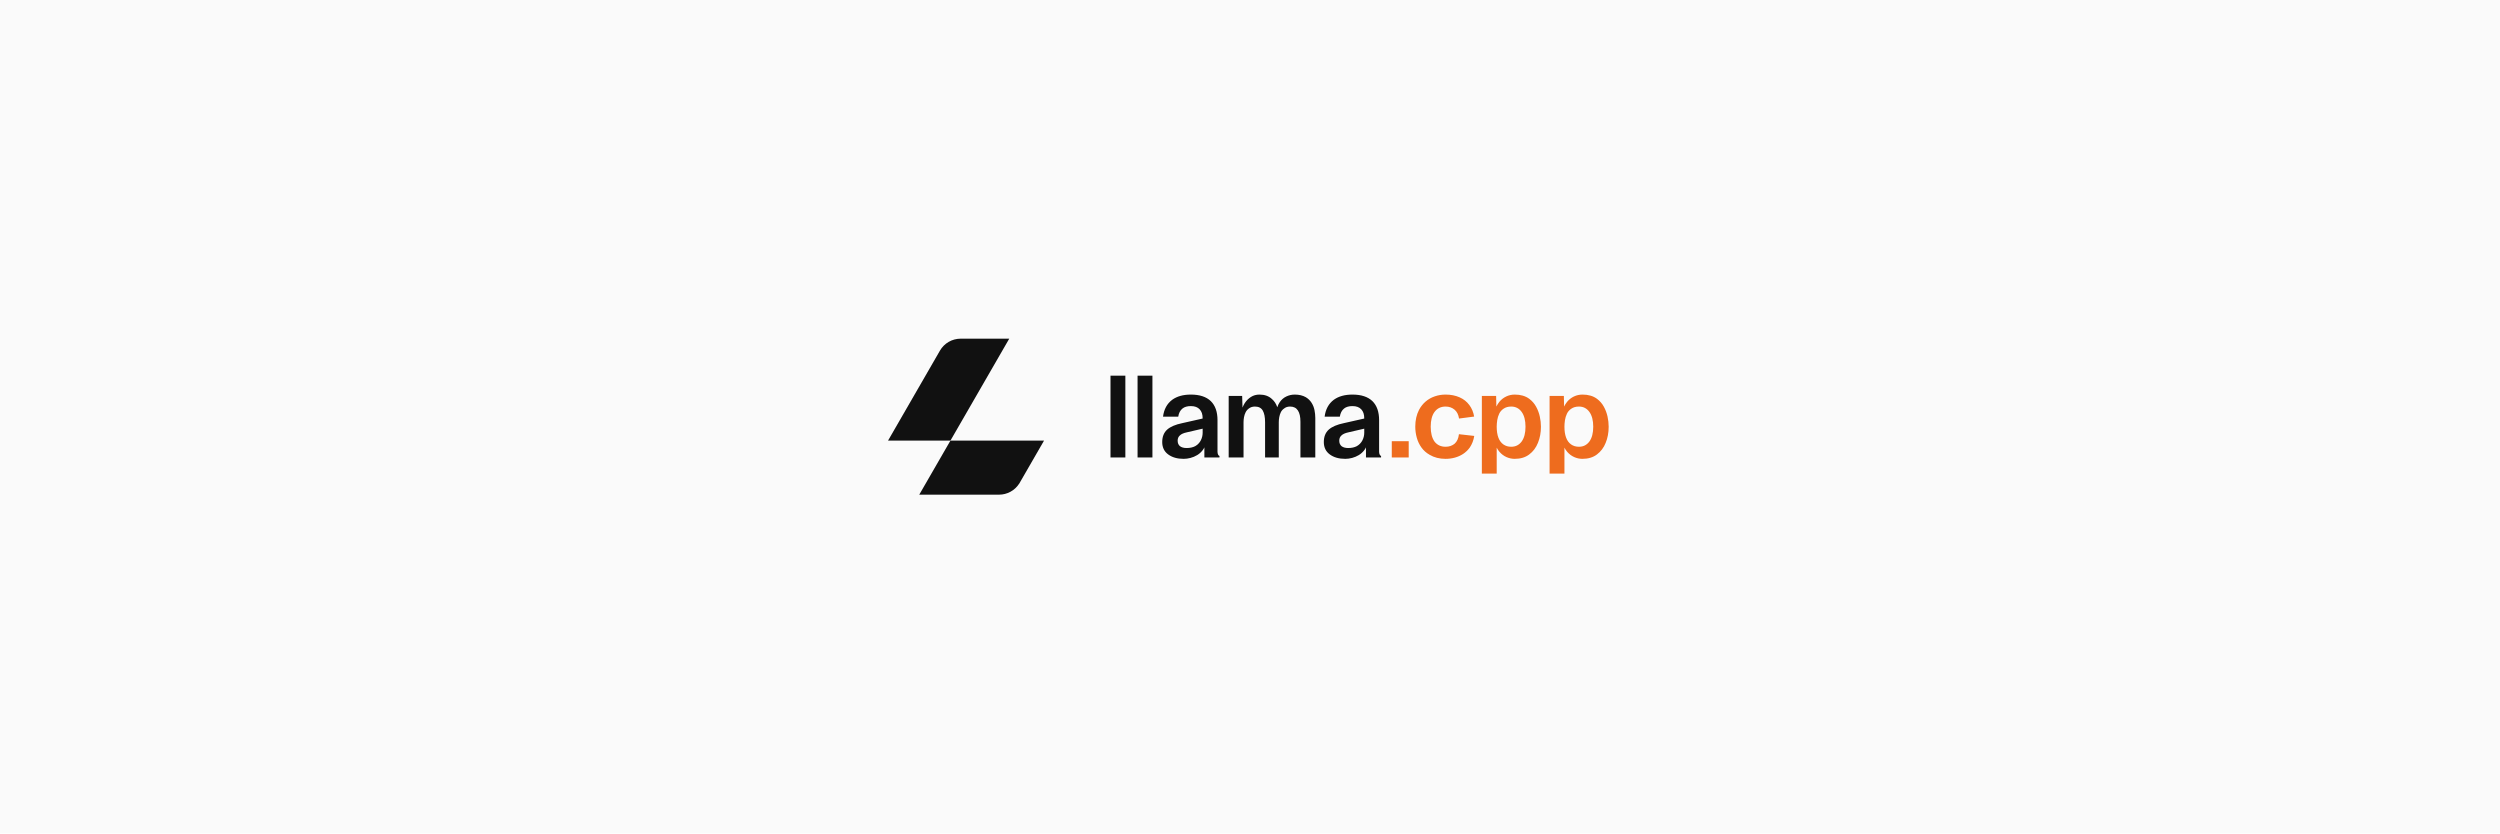
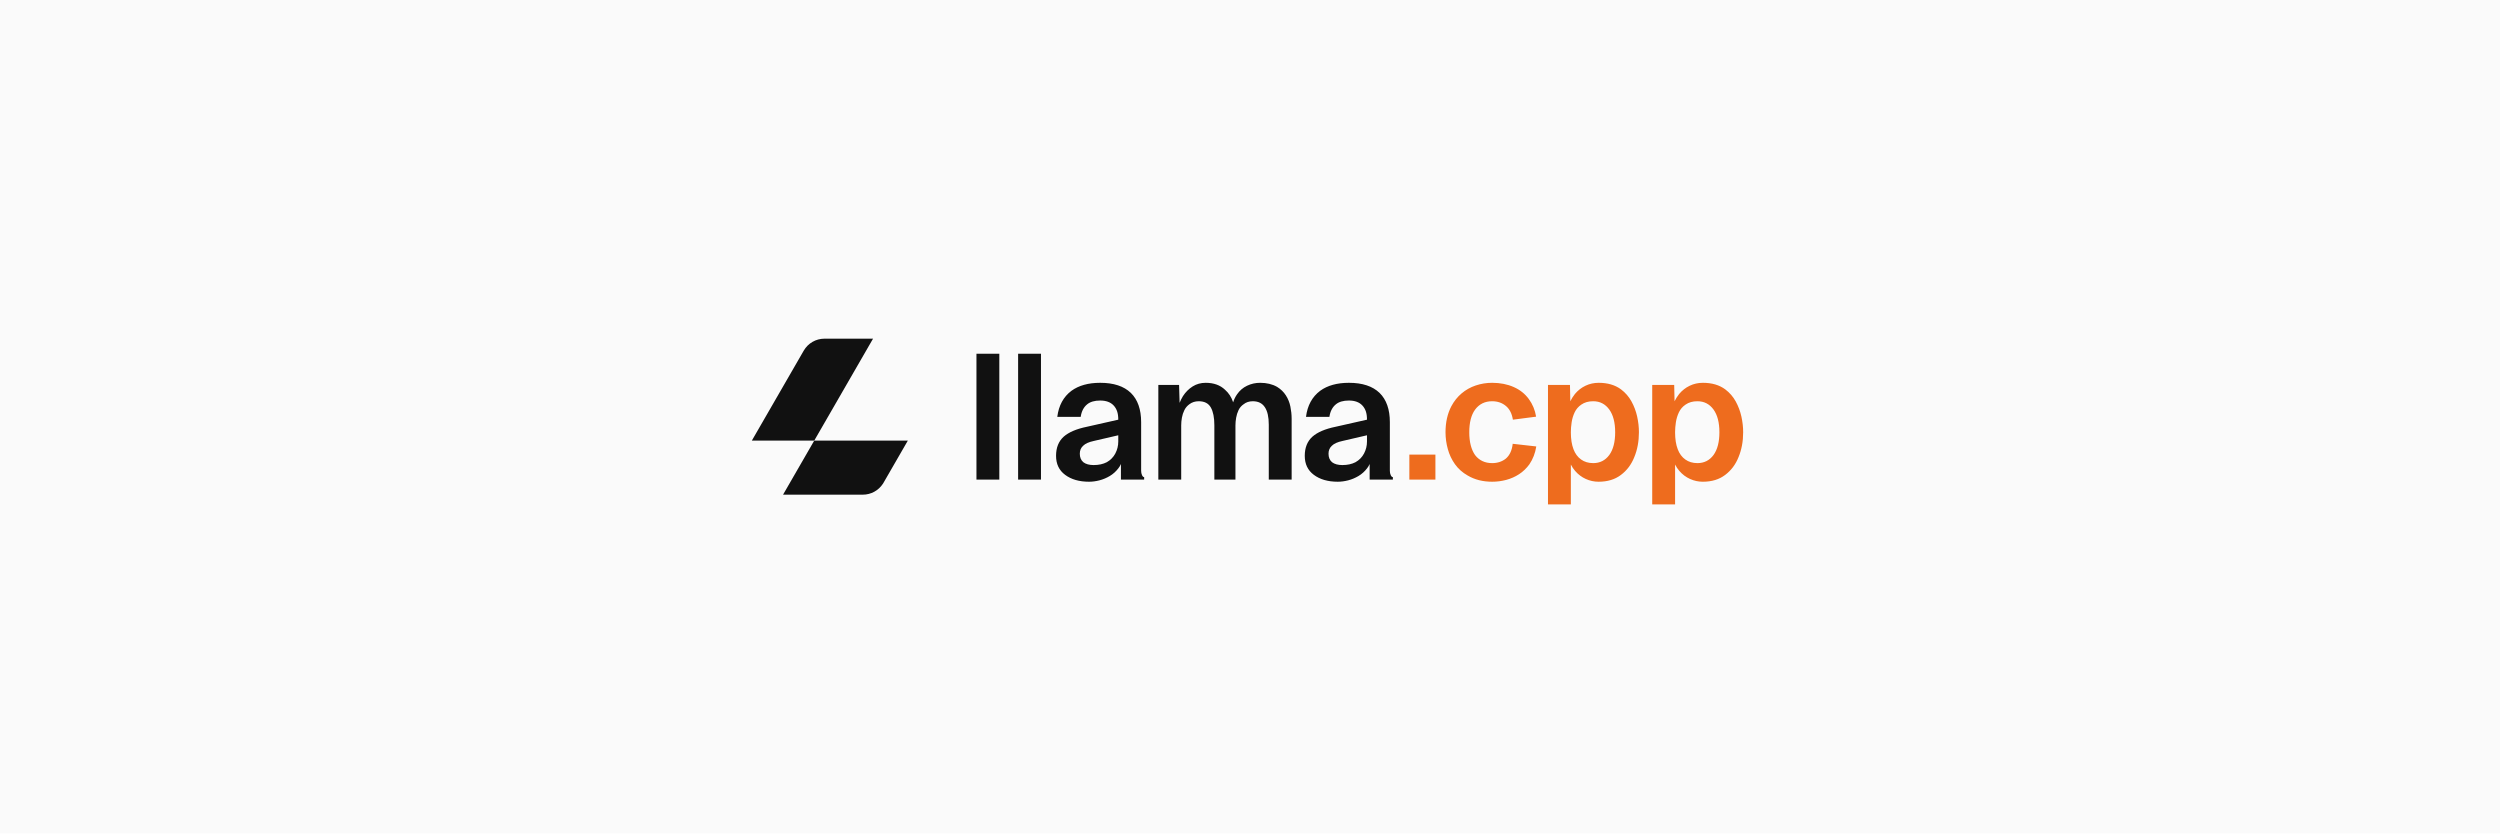
<svg xmlns="http://www.w3.org/2000/svg" width="1500" height="500" viewBox="0 0 1500 500" fill="none">
  <rect width="1500" height="500" fill="#FAFAFA" />
-   <g transform="translate(532.830 196.000) scale(0.18)">
+   <g transform="translate(451.110 196.000) scale(0.18)">
    <g transform="translate(0 0)">
      <path transform="translate(0 40) scale(0.866667)" d="M600 392L504.249 558L504.137 557.929C487.252 584.069 458.193 600 426.864 600H120L240 392H600Z" fill="#111111" />
      <path transform="translate(0 40) scale(0.866667)" d="M240 392H0L199.602 46.025C216.032 17.546 246.411 3.25756e-05 279.29 0H466.154L240 392Z" fill="#111111" />
-       <path d="M791.029 436H741.5V163.4H791.029ZM881.255 436H831.727V163.4H881.255ZM985.304 440.607Q953.437 440.607 933.472 425.634Q913.891 411.044 913.891 384.552Q913.891 358.059 930.4 343.086Q946.91 328.496 980.697 321.585L1048.655 306.227Q1048.655 295.477 1046.159 288.182Q1043.664 280.887 1038.672 275.512Q1028.69 264.761 1009.493 264.761Q991.447 264.761 981.465 272.824Q969.946 282.039 967.259 300.084H916.578Q921.186 263.225 947.294 243.644Q971.098 226.367 1009.493 226.367Q1053.262 226.367 1075.915 248.252Q1098.184 270.136 1098.184 311.602V416.803Q1098.184 422.178 1100.103 426.401Q1102.023 430.625 1104.711 430.625V436H1054.414V402.213Q1052.11 407.588 1048.655 411.812Q1040.976 421.794 1030.418 428.129Q1019.859 434.464 1008.149 437.536Q996.439 440.607 985.304 440.607ZM995.287 404.517Q1011.796 404.517 1023.699 398.374Q1035.985 391.463 1042.32 379.368Q1048.655 367.274 1048.655 353.452V340.014L995.671 352.3Q979.545 355.756 972.634 362.667Q965.339 369.194 965.339 379.944Q965.339 391.846 973.018 398.374Q981.081 404.517 995.287 404.517ZM1135.426 436V230.974H1180.348L1181.499 269.752Q1184.571 262.074 1188.794 255.163Q1197.241 242.108 1209.719 234.238Q1222.197 226.367 1237.939 226.367Q1264.047 226.367 1279.789 241.341Q1292.075 252.091 1297.45 268.601Q1300.522 259.002 1305.897 251.323Q1314.344 239.037 1327.59 232.702Q1340.836 226.367 1355.81 226.367Q1377.311 226.367 1392.668 235.197Q1404.571 242.492 1411.674 253.627Q1418.777 264.761 1421.464 278.007Q1424.152 291.253 1424.152 304.307V436H1374.623V316.977Q1374.623 292.021 1366.176 279.351Q1357.73 266.297 1340.068 266.297Q1328.166 266.297 1320.103 272.824Q1312.808 277.815 1309.161 285.494Q1305.513 293.173 1303.977 301.812Q1302.442 310.45 1302.442 318.513V436H1256.752V318.513Q1256.752 293.173 1249.074 279.735Q1241.395 266.297 1222.965 266.297Q1211.063 266.297 1202.616 272.824Q1195.705 277.815 1191.866 285.494Q1188.026 293.173 1186.491 301.812Q1184.955 310.45 1184.955 318.513V436ZM1523.977 440.607Q1492.11 440.607 1472.145 425.634Q1452.564 411.044 1452.564 384.552Q1452.564 358.059 1469.073 343.086Q1485.583 328.496 1519.37 321.585L1587.328 306.227Q1587.328 295.477 1584.832 288.182Q1582.337 280.887 1577.345 275.512Q1567.363 264.761 1548.166 264.761Q1530.12 264.761 1520.138 272.824Q1508.619 282.039 1505.932 300.084H1455.251Q1459.859 263.225 1485.967 243.644Q1509.771 226.367 1548.166 226.367Q1591.935 226.367 1614.588 248.252Q1636.857 270.136 1636.857 311.602V416.803Q1636.857 422.178 1638.776 426.401Q1640.696 430.625 1643.384 430.625V436H1593.087V402.213Q1590.783 407.588 1587.328 411.812Q1579.649 421.794 1569.091 428.129Q1558.532 434.464 1546.822 437.536Q1535.112 440.607 1523.977 440.607ZM1533.96 404.517Q1550.469 404.517 1562.372 398.374Q1574.658 391.463 1580.993 379.368Q1587.328 367.274 1587.328 353.452V340.014L1534.344 352.3Q1518.218 355.756 1511.307 362.667Q1504.012 369.194 1504.012 379.944Q1504.012 391.846 1511.691 398.374Q1519.754 404.517 1533.96 404.517Z" fill="#111111" />
-       <path d="M1679.09 436V381.864H1735.53V436ZM1858.392 440.607Q1828.061 440.607 1805.408 427.169Q1788.514 417.571 1777.956 402.789Q1767.397 388.007 1762.406 369.962Q1757.415 351.916 1757.415 333.487Q1757.415 301.236 1770.085 277.047Q1778.916 260.538 1792.354 249.211Q1805.792 237.885 1822.877 232.126Q1839.963 226.367 1858.392 226.367Q1884.5 226.367 1905.233 235.581Q1925.198 244.412 1937.676 261.306Q1950.155 278.199 1953.61 299.7L1903.314 306.227Q1900.242 286.646 1888.34 276.663Q1876.054 266.297 1858.392 266.297Q1834.972 266.297 1821.534 284.342Q1808.863 301.62 1808.863 333.487Q1808.863 364.97 1821.534 383.016Q1834.972 400.293 1858.392 400.293Q1876.054 400.293 1888.34 390.311Q1900.626 379.56 1902.93 358.443L1953.994 364.203Q1950.539 386.087 1939.02 402.981Q1929.422 416.035 1916.752 424.29Q1904.081 432.545 1889.108 436.576Q1874.134 440.607 1858.392 440.607ZM1979.334 489.752V230.974H2026.943L2027.711 266.297Q2031.935 257.85 2037.694 250.555Q2047.292 239.037 2060.538 232.702Q2073.785 226.367 2089.142 226.367Q2118.322 226.367 2137.519 240.573Q2151.725 251.323 2160.172 266.681Q2168.619 282.039 2172.458 299.316Q2176.297 316.594 2176.297 333.487Q2176.297 363.051 2166.315 387.239Q2156.716 411.428 2137.135 426.017Q2117.938 440.607 2088.758 440.607Q2074.552 440.607 2061.306 434.656Q2048.06 428.705 2038.078 417.187Q2032.703 411.044 2028.863 403.365V489.752ZM2077.24 400.293Q2099.125 400.293 2112.179 382.632Q2124.849 364.97 2124.849 333.487Q2124.849 302.004 2112.179 284.342Q2099.125 266.297 2077.24 266.297Q2061.882 266.297 2051.516 273.592Q2041.917 280.119 2037.118 290.293Q2032.319 300.468 2030.591 311.794Q2028.863 323.121 2028.863 333.487Q2028.863 355.372 2034.622 370.346Q2039.997 384.552 2050.94 392.422Q2061.882 400.293 2077.24 400.293ZM2205.093 489.752V230.974H2252.702L2253.47 266.297Q2257.694 257.85 2263.453 250.555Q2273.051 239.037 2286.297 232.702Q2299.543 226.367 2314.901 226.367Q2344.081 226.367 2363.278 240.573Q2377.484 251.323 2385.931 266.681Q2394.377 282.039 2398.217 299.316Q2402.056 316.594 2402.056 333.487Q2402.056 363.051 2392.074 387.239Q2382.475 411.428 2362.894 426.017Q2343.697 440.607 2314.517 440.607Q2300.311 440.607 2287.065 434.656Q2273.819 428.705 2263.837 417.187Q2258.461 411.044 2254.622 403.365V489.752ZM2302.999 400.293Q2324.884 400.293 2337.938 382.632Q2350.608 364.97 2350.608 333.487Q2350.608 302.004 2337.938 284.342Q2324.884 266.297 2302.999 266.297Q2287.641 266.297 2277.275 273.592Q2267.676 280.119 2262.877 290.293Q2258.077 300.468 2256.35 311.794Q2254.622 323.121 2254.622 333.487Q2254.622 355.372 2260.381 370.346Q2265.756 384.552 2276.699 392.422Q2287.641 400.293 2302.999 400.293Z" fill="#EE6C1E" />
+       <path d="M824.909 509.773H748.682V90.227H824.909ZM963.773 509.773H887.545V90.227H963.773ZM1123.909 516.864Q1074.864 516.864 1044.136 493.818Q1014 471.364 1014 430.591Q1014 389.818 1039.409 366.773Q1064.818 344.318 1116.818 333.682L1221.409 310.045Q1221.409 293.5 1217.568 282.273Q1213.727 271.045 1206.045 262.773Q1190.682 246.227 1161.136 246.227Q1133.364 246.227 1118 258.636Q1100.273 272.818 1096.136 300.591H1018.136Q1025.227 243.864 1065.409 213.727Q1102.045 187.136 1161.136 187.136Q1228.5 187.136 1263.364 220.818Q1297.636 254.5 1297.636 318.318V480.227Q1297.636 488.5 1300.591 495Q1303.545 501.5 1307.682 501.5V509.773H1230.273V457.773Q1226.727 466.045 1221.409 472.545Q1209.591 487.909 1193.341 497.659Q1177.091 507.409 1159.068 512.136Q1141.045 516.864 1123.909 516.864ZM1139.273 461.318Q1164.682 461.318 1183 451.864Q1201.909 441.227 1211.659 422.614Q1221.409 404 1221.409 382.727V362.045L1139.864 380.955Q1115.045 386.273 1104.409 396.909Q1093.182 406.955 1093.182 423.5Q1093.182 441.818 1105 451.864Q1117.409 461.318 1139.273 461.318ZM1354.955 509.773V194.227H1424.091L1425.864 253.909Q1430.591 242.091 1437.091 231.455Q1450.091 211.364 1469.295 199.25Q1488.5 187.136 1512.727 187.136Q1552.909 187.136 1577.136 210.182Q1596.045 226.727 1604.318 252.136Q1609.045 237.364 1617.318 225.545Q1630.318 206.636 1650.705 196.886Q1671.091 187.136 1694.136 187.136Q1727.227 187.136 1750.864 200.727Q1769.182 211.955 1780.114 229.091Q1791.045 246.227 1795.182 266.614Q1799.318 287 1799.318 307.091V509.773H1723.091V326.591Q1723.091 288.182 1710.091 268.682Q1697.091 248.591 1669.909 248.591Q1651.591 248.591 1639.182 258.636Q1627.955 266.318 1622.341 278.136Q1616.727 289.955 1614.364 303.25Q1612 316.545 1612 328.955V509.773H1541.682V328.955Q1541.682 289.955 1529.864 269.273Q1518.045 248.591 1489.682 248.591Q1471.364 248.591 1458.364 258.636Q1447.727 266.318 1441.818 278.136Q1435.909 289.955 1433.545 303.25Q1431.182 316.545 1431.182 328.955V509.773ZM1952.955 516.864Q1903.909 516.864 1873.182 493.818Q1843.045 471.364 1843.045 430.591Q1843.045 389.818 1868.455 366.773Q1893.864 344.318 1945.864 333.682L2050.455 310.045Q2050.455 293.5 2046.614 282.273Q2042.773 271.045 2035.091 262.773Q2019.727 246.227 1990.182 246.227Q1962.409 246.227 1947.045 258.636Q1929.318 272.818 1925.182 300.591H1847.182Q1854.273 243.864 1894.455 213.727Q1931.091 187.136 1990.182 187.136Q2057.545 187.136 2092.409 220.818Q2126.682 254.5 2126.682 318.318V480.227Q2126.682 488.5 2129.636 495Q2132.591 501.5 2136.727 501.5V509.773H2059.318V457.773Q2055.773 466.045 2050.455 472.545Q2038.636 487.909 2022.386 497.659Q2006.136 507.409 1988.114 512.136Q1970.091 516.864 1952.955 516.864ZM1968.318 461.318Q1993.727 461.318 2012.045 451.864Q2030.955 441.227 2040.705 422.614Q2050.455 404 2050.455 382.727V362.045L1968.909 380.955Q1944.091 386.273 1933.455 396.909Q1922.227 406.955 1922.227 423.5Q1922.227 441.818 1934.045 451.864Q1946.455 461.318 1968.318 461.318Z" fill="#111111" />
+       <path d="M2191.682 509.773V426.455H2278.545V509.773ZM2467.636 516.864Q2420.955 516.864 2386.091 496.182Q2360.091 481.409 2343.841 458.659Q2327.591 435.909 2319.909 408.136Q2312.227 380.364 2312.227 352Q2312.227 302.364 2331.727 265.136Q2345.318 239.727 2366 222.295Q2386.682 204.864 2412.977 196Q2439.273 187.136 2467.636 187.136Q2507.818 187.136 2539.727 201.318Q2570.455 214.909 2589.659 240.909Q2608.864 266.909 2614.182 300L2536.773 310.045Q2532.045 279.909 2513.727 264.545Q2494.818 248.591 2467.636 248.591Q2431.591 248.591 2410.909 276.364Q2391.409 302.955 2391.409 352Q2391.409 400.455 2410.909 428.227Q2431.591 454.818 2467.636 454.818Q2494.818 454.818 2513.727 439.455Q2532.636 422.909 2536.182 390.409L2614.773 399.273Q2609.455 432.955 2591.727 458.955Q2576.955 479.045 2557.455 491.75Q2537.955 504.455 2514.909 510.659Q2491.864 516.864 2467.636 516.864ZM2653.773 592.5V194.227H2727.045L2728.227 248.591Q2734.727 235.591 2743.591 224.364Q2758.364 206.636 2778.75 196.886Q2799.136 187.136 2822.773 187.136Q2867.682 187.136 2897.227 209Q2919.091 225.545 2932.091 249.182Q2945.091 272.818 2951 299.409Q2956.909 326 2956.909 352Q2956.909 397.5 2941.545 434.727Q2926.773 471.955 2896.636 494.409Q2867.091 516.864 2822.182 516.864Q2800.318 516.864 2779.932 507.705Q2759.545 498.545 2744.182 480.818Q2735.909 471.364 2730 459.545V592.5ZM2804.455 454.818Q2838.136 454.818 2858.227 427.636Q2877.727 400.455 2877.727 352Q2877.727 303.545 2858.227 276.364Q2838.136 248.591 2804.455 248.591Q2780.818 248.591 2764.864 259.818Q2750.091 269.864 2742.705 285.523Q2735.318 301.182 2732.659 318.614Q2730 336.045 2730 352Q2730 385.682 2738.864 408.727Q2747.136 430.591 2763.977 442.705Q2780.818 454.818 2804.455 454.818ZM3001.227 592.5V194.227H3074.5L3075.682 248.591Q3082.182 235.591 3091.045 224.364Q3105.818 206.636 3126.205 196.886Q3146.591 187.136 3170.227 187.136Q3215.136 187.136 3244.682 209Q3266.545 225.545 3279.545 249.182Q3292.545 272.818 3298.455 299.409Q3304.364 326 3304.364 352Q3304.364 397.5 3289 434.727Q3274.227 471.955 3244.091 494.409Q3214.545 516.864 3169.636 516.864Q3147.773 516.864 3127.386 507.705Q3107 498.545 3091.636 480.818Q3083.364 471.364 3077.455 459.545V592.5ZM3151.909 454.818Q3185.591 454.818 3205.682 427.636Q3225.182 400.455 3225.182 352Q3225.182 303.545 3205.682 276.364Q3185.591 248.591 3151.909 248.591Q3128.273 248.591 3112.318 259.818Q3097.545 269.864 3090.159 285.523Q3082.773 301.182 3080.114 318.614Q3077.455 336.045 3077.455 352Q3077.455 385.682 3086.318 408.727Q3094.591 430.591 3111.432 442.705Q3128.273 454.818 3151.909 454.818Z" fill="#EE6C1E" />
    </g>
  </g>
</svg>
